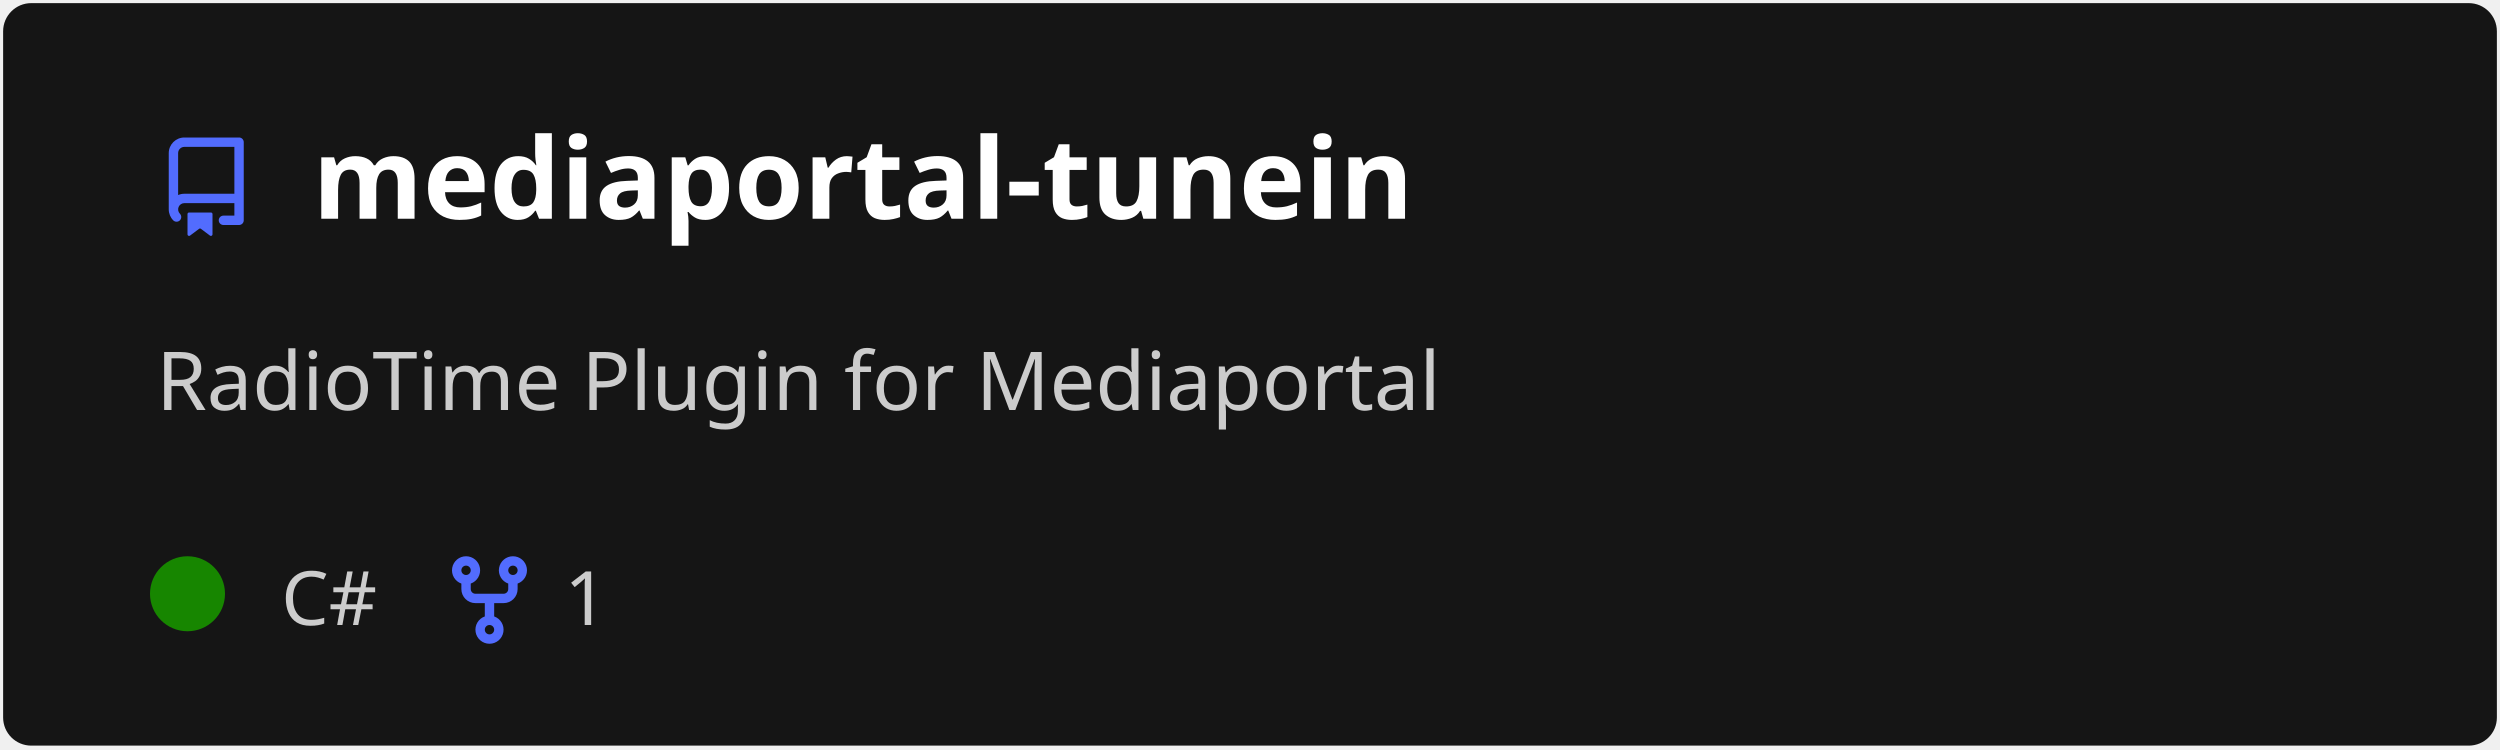
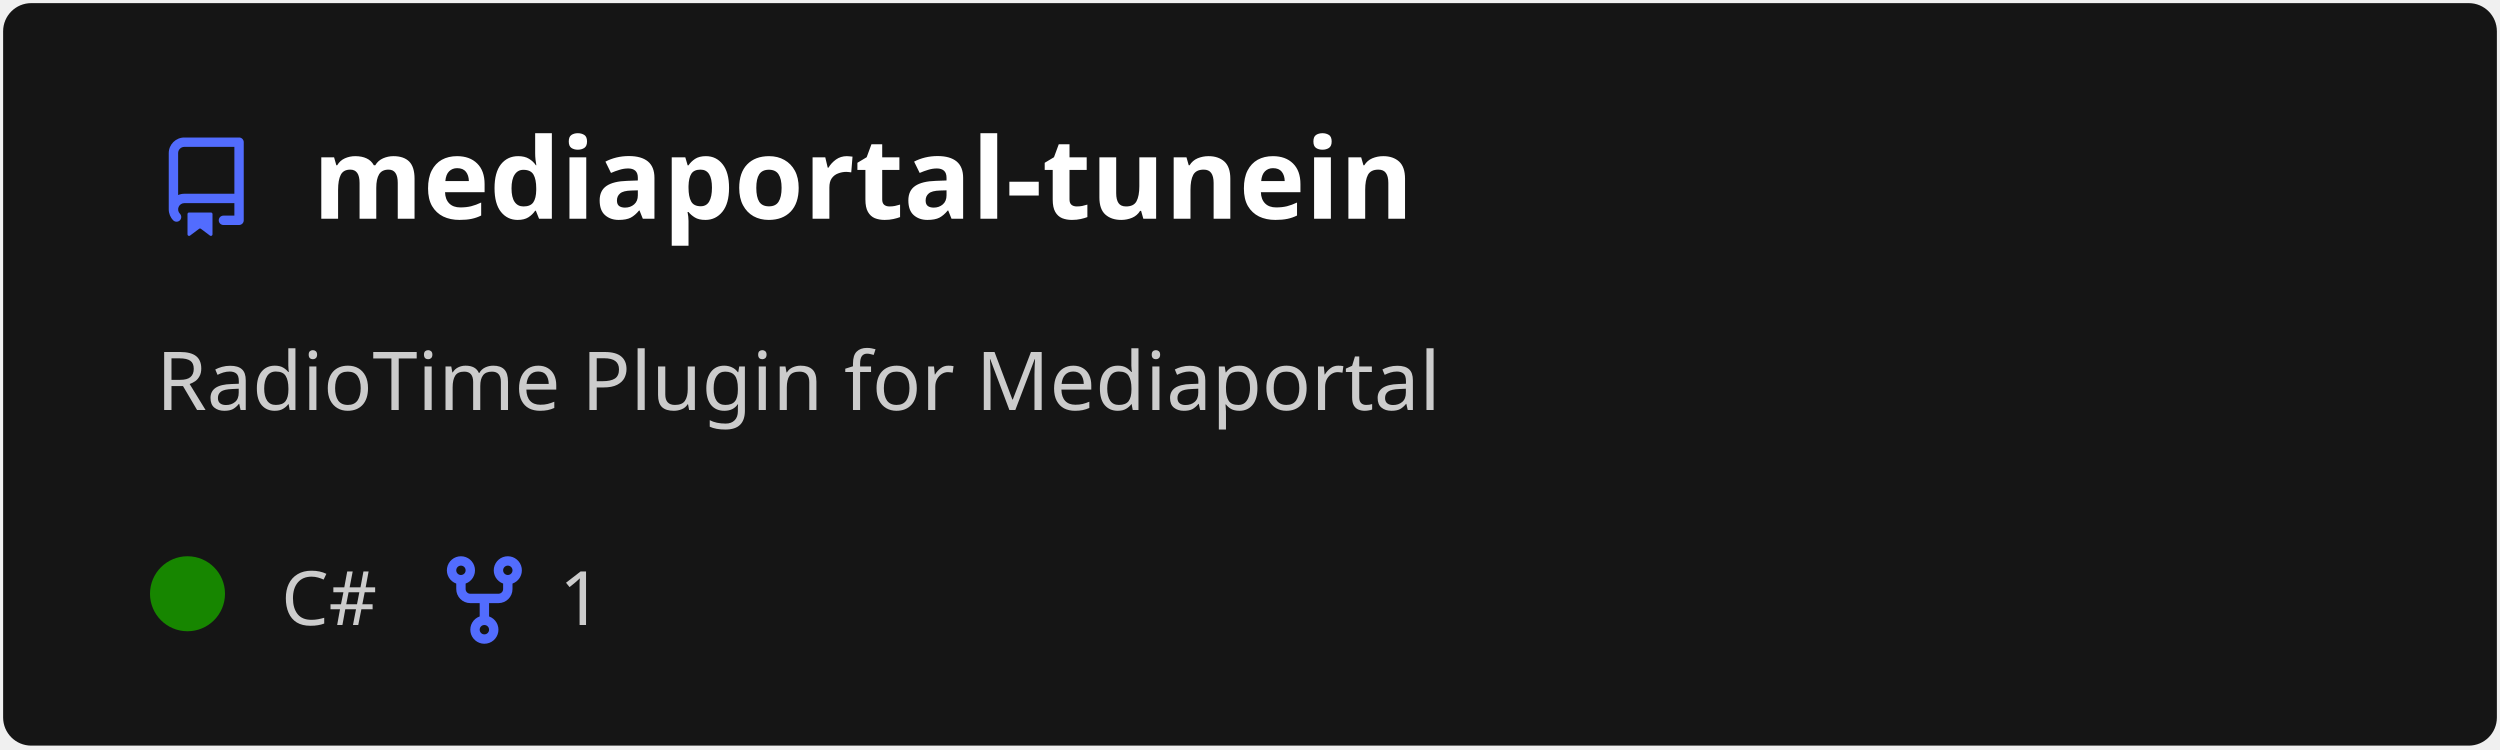
<svg xmlns="http://www.w3.org/2000/svg" width="400" height="120" viewBox="0 0 400 120" fill="none" role="img" aria-labelledby="descId">
  <style>
          .header {
            font: 600 18px 'Segoe UI', Ubuntu, Sans-Serif;
            fill: #fff;
            animation: fadeInAnimation 0.8s ease-in-out forwards;
          }
          @supports(-moz-appearance: auto) {
            /* Selector detects Firefox */
            .header { font-size: 15.5px; }
          }
          
-     .description { font: 400 13px 'Segoe UI', Ubuntu, Sans-Serif; fill: #ccc }
+     .description {
+       font: 400 13px 'Segoe UI', Ubuntu, Sans-Serif;fill: #ccc;
+       
+     }
    .gray { font: 400 12px 'Segoe UI', Ubuntu, Sans-Serif; fill: #ccc }
-     .icon { fill: #526cfe }
    .badge { font: 600 11px 'Segoe UI', Ubuntu, Sans-Serif; }
    .badge rect { opacity: 0.2 }
+ 
+     .stat { font: 400 12px 'Segoe UI', Ubuntu, Sans-Serif; fill: #ccc }
+     .stagger {
+       opacity: 0;
+       animation: fadeInAnimation 0.3s ease-in-out forwards;
+     }
+     .not_bold { font-weight: 400 }
+     .bold { font-weight: 700 }
+     .icon {
+       fill: #526cfe;
+       display: block;
+     }
  

          
      /* Animations */
      @keyframes scaleInAnimation {
        from {
          transform: translate(-5px, 5px) scale(0);
        }
        to {
          transform: translate(-5px, 5px) scale(1);
        }
      }
      @keyframes fadeInAnimation {
        from {
          opacity: 0;
        }
        to {
          opacity: 1;
        }
      }
    
          * { animation-duration: 0s !important; animation-delay: 0s !important; }
        </style>
  <rect data-testid="card-bg" x="0.5" y="0.5" rx="4.5" height="99%" stroke="#e4e2e2" width="399" fill="#151515" stroke-opacity="0" />
  <g data-testid="card-title" transform="translate(25, 35)">
    <g transform="translate(0, 0)">
      <svg class="icon" x="0" y="-13" viewBox="0 0 16 16" version="1.1" width="16" height="16">
        <path fill-rule="evenodd" d="M2 2.5A2.5 2.5 0 014.5 0h8.75a.75.75 0 01.75.75v12.5a.75.75 0 01-.75.75h-2.5a.75.75 0 110-1.5h1.75v-2h-8a1 1 0 00-.714 1.7.75.75 0 01-1.072 1.05A2.495 2.495 0 012 11.5v-9zm10.5-1V9h-8c-.356 0-.694.074-1 .208V2.5a1 1 0 011-1h8zM5 12.25v3.25a.25.25 0 00.4.2l1.45-1.087a.25.25 0 01.3 0L8.6 15.7a.25.25 0 00.4-.2v-3.25a.25.25 0 00-.25-.25h-3.5a.25.25 0 00-.25.25z" />
      </svg>
    </g>
    <g transform="translate(25, 0)">
      <text x="0" y="0" class="header" data-testid="header">mediaportal-tunein</text>
    </g>
  </g>
  <g data-testid="main-card-body" transform="translate(0, 55)">
    <text class="description" x="25" y="-5">
      <tspan dy="1.2em" x="25">RadioTime Plugin for Mediaportal</tspan>
    </text>
    <g transform="translate(30, 45)">
      <g transform="translate(0, 0)">
        <g data-testid="primary-lang">
          <circle data-testid="lang-color" cx="0" cy="-5" r="6" fill="#178600" />
          <text data-testid="lang-name" class="gray" x="15">C#</text>
        </g>
      </g>
-       <g transform="translate(40.31875, 0)">
+       <g transform="translate(39.5, 0)">
        <g transform="translate(0, 0)">
          <svg class="icon" y="-12" viewBox="0 0 16 16" version="1.1" width="16" height="16">
            <path fill-rule="evenodd" d="M5 3.25a.75.75 0 11-1.5 0 .75.75 0 011.5 0zm0 2.122a2.25 2.25 0 10-1.5 0v.878A2.25 2.25 0 005.75 8.5h1.5v2.128a2.251 2.251 0 101.5 0V8.5h1.5a2.25 2.25 0 002.25-2.25v-.878a2.25 2.25 0 10-1.5 0v.878a.75.75 0 01-.75.75h-4.5A.75.75 0 015 6.25v-.878zm3.75 7.378a.75.75 0 11-1.5 0 .75.75 0 011.5 0zm3-8.75a.75.75 0 100-1.5.75.75 0 000 1.5z" />
          </svg>
        </g>
        <g transform="translate(20, 0)">
          <text data-testid="forkcount" class="gray">1</text>
        </g>
      </g>
    </g>
+     <svg x="0" y="0">
+       <g transform="translate(-3, 68)">
+       
+     </g>
+     </svg>
  </g>
</svg>
